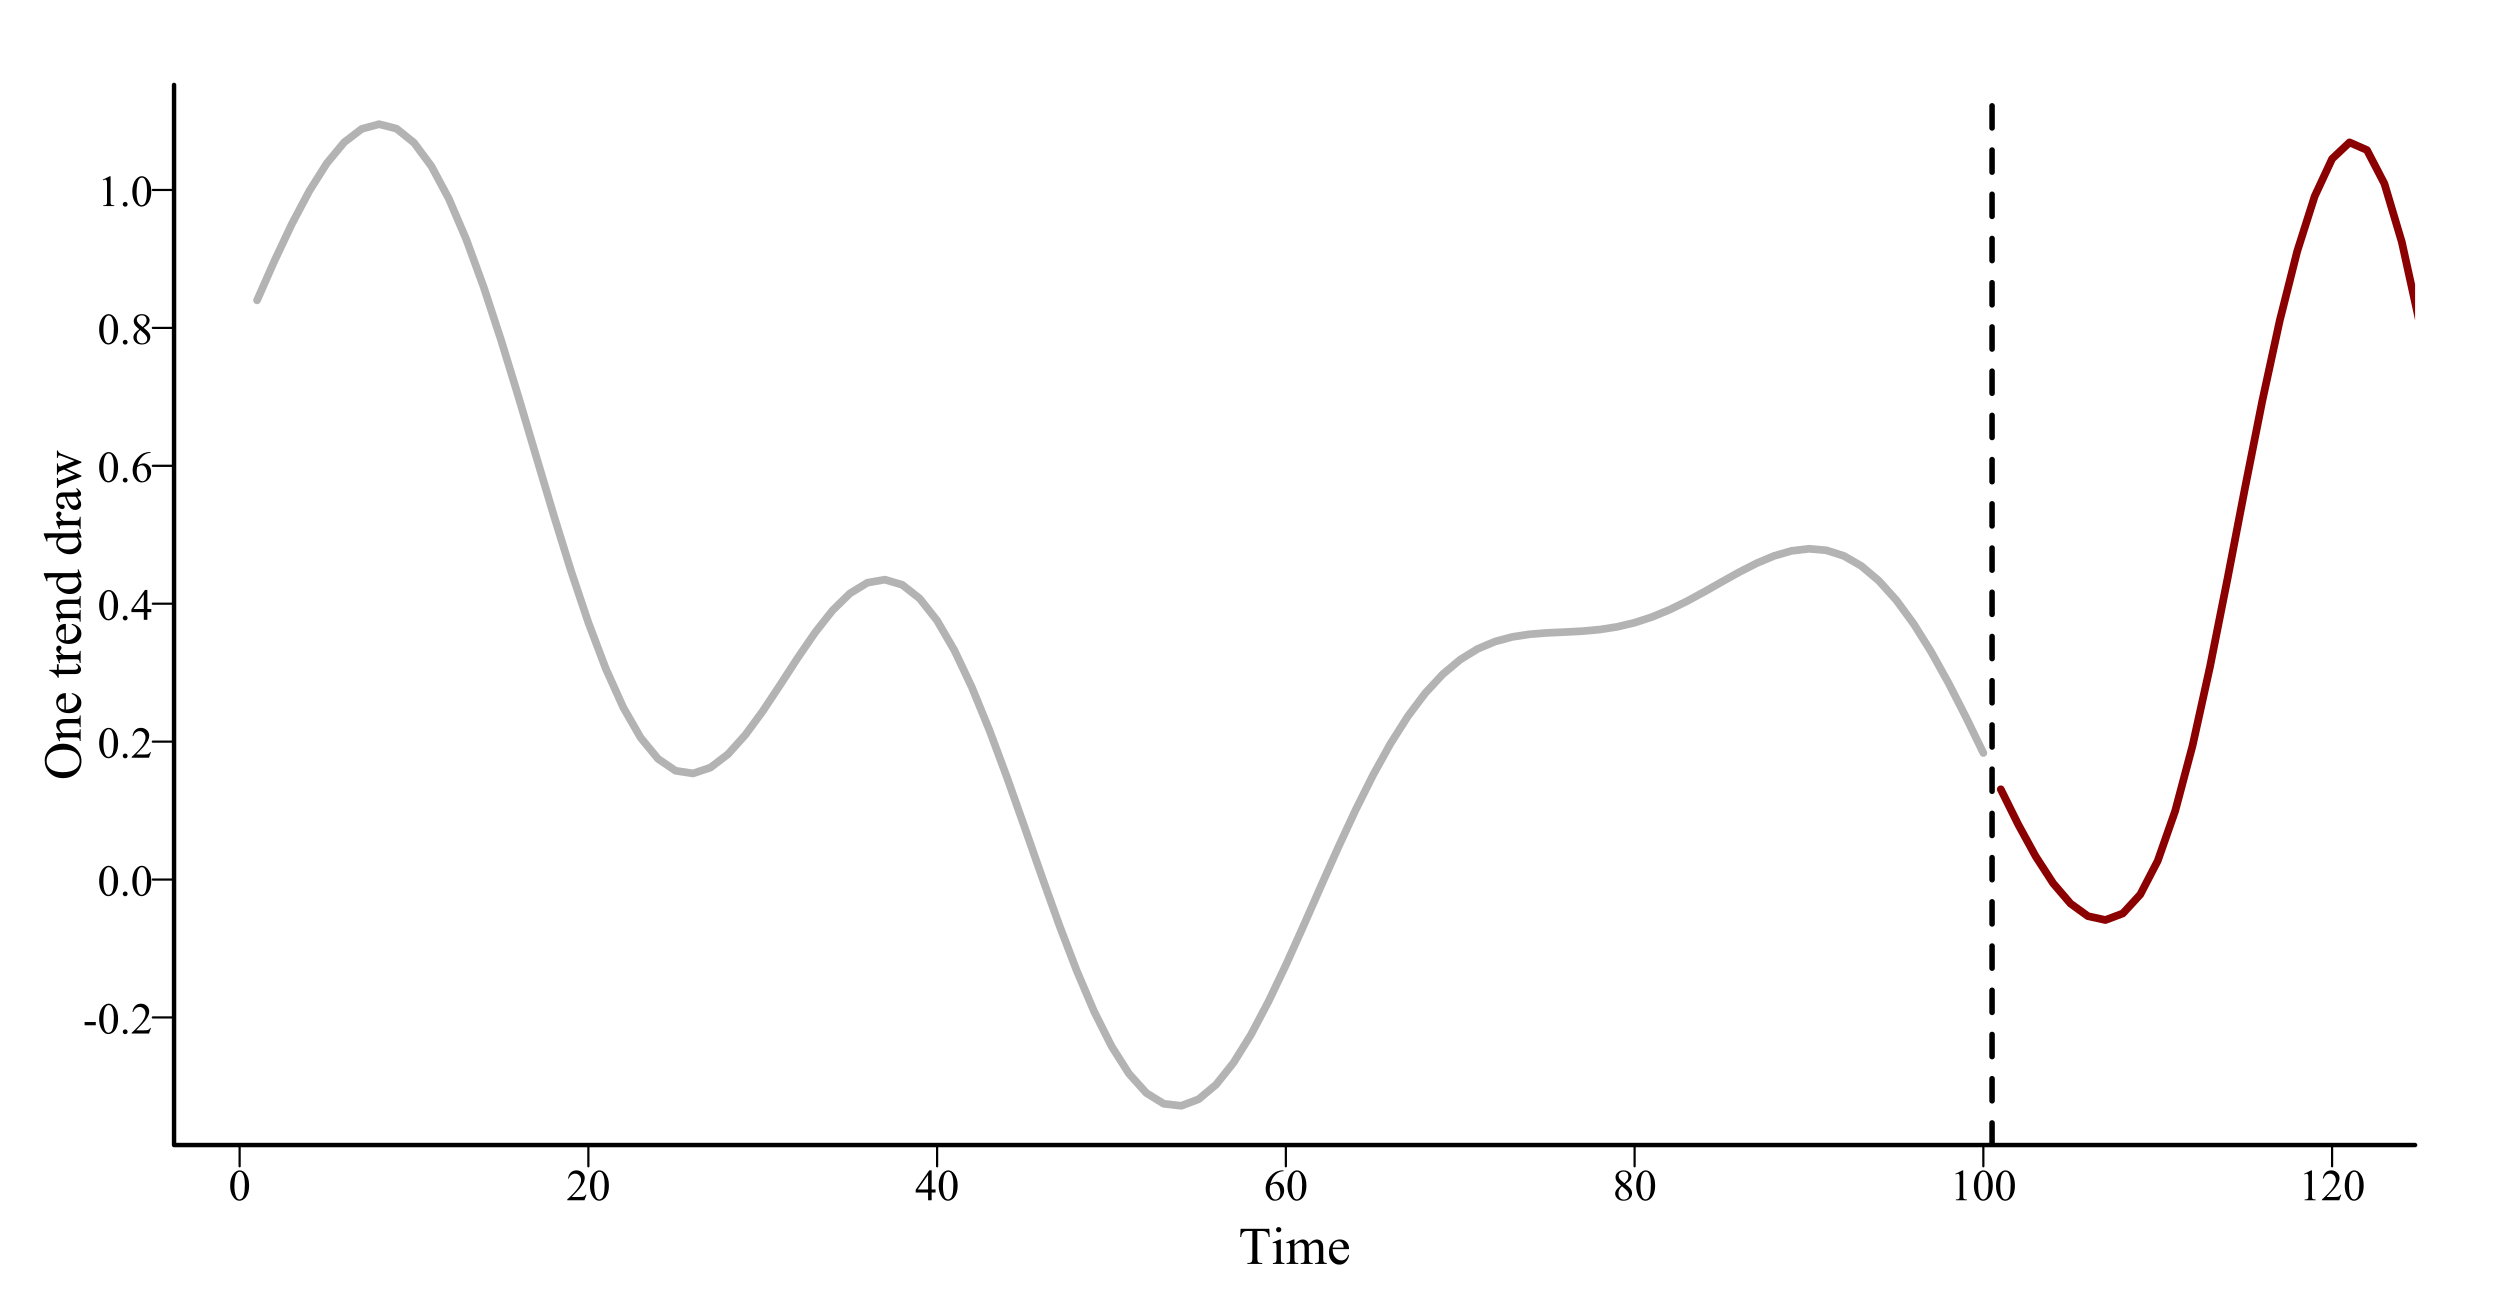
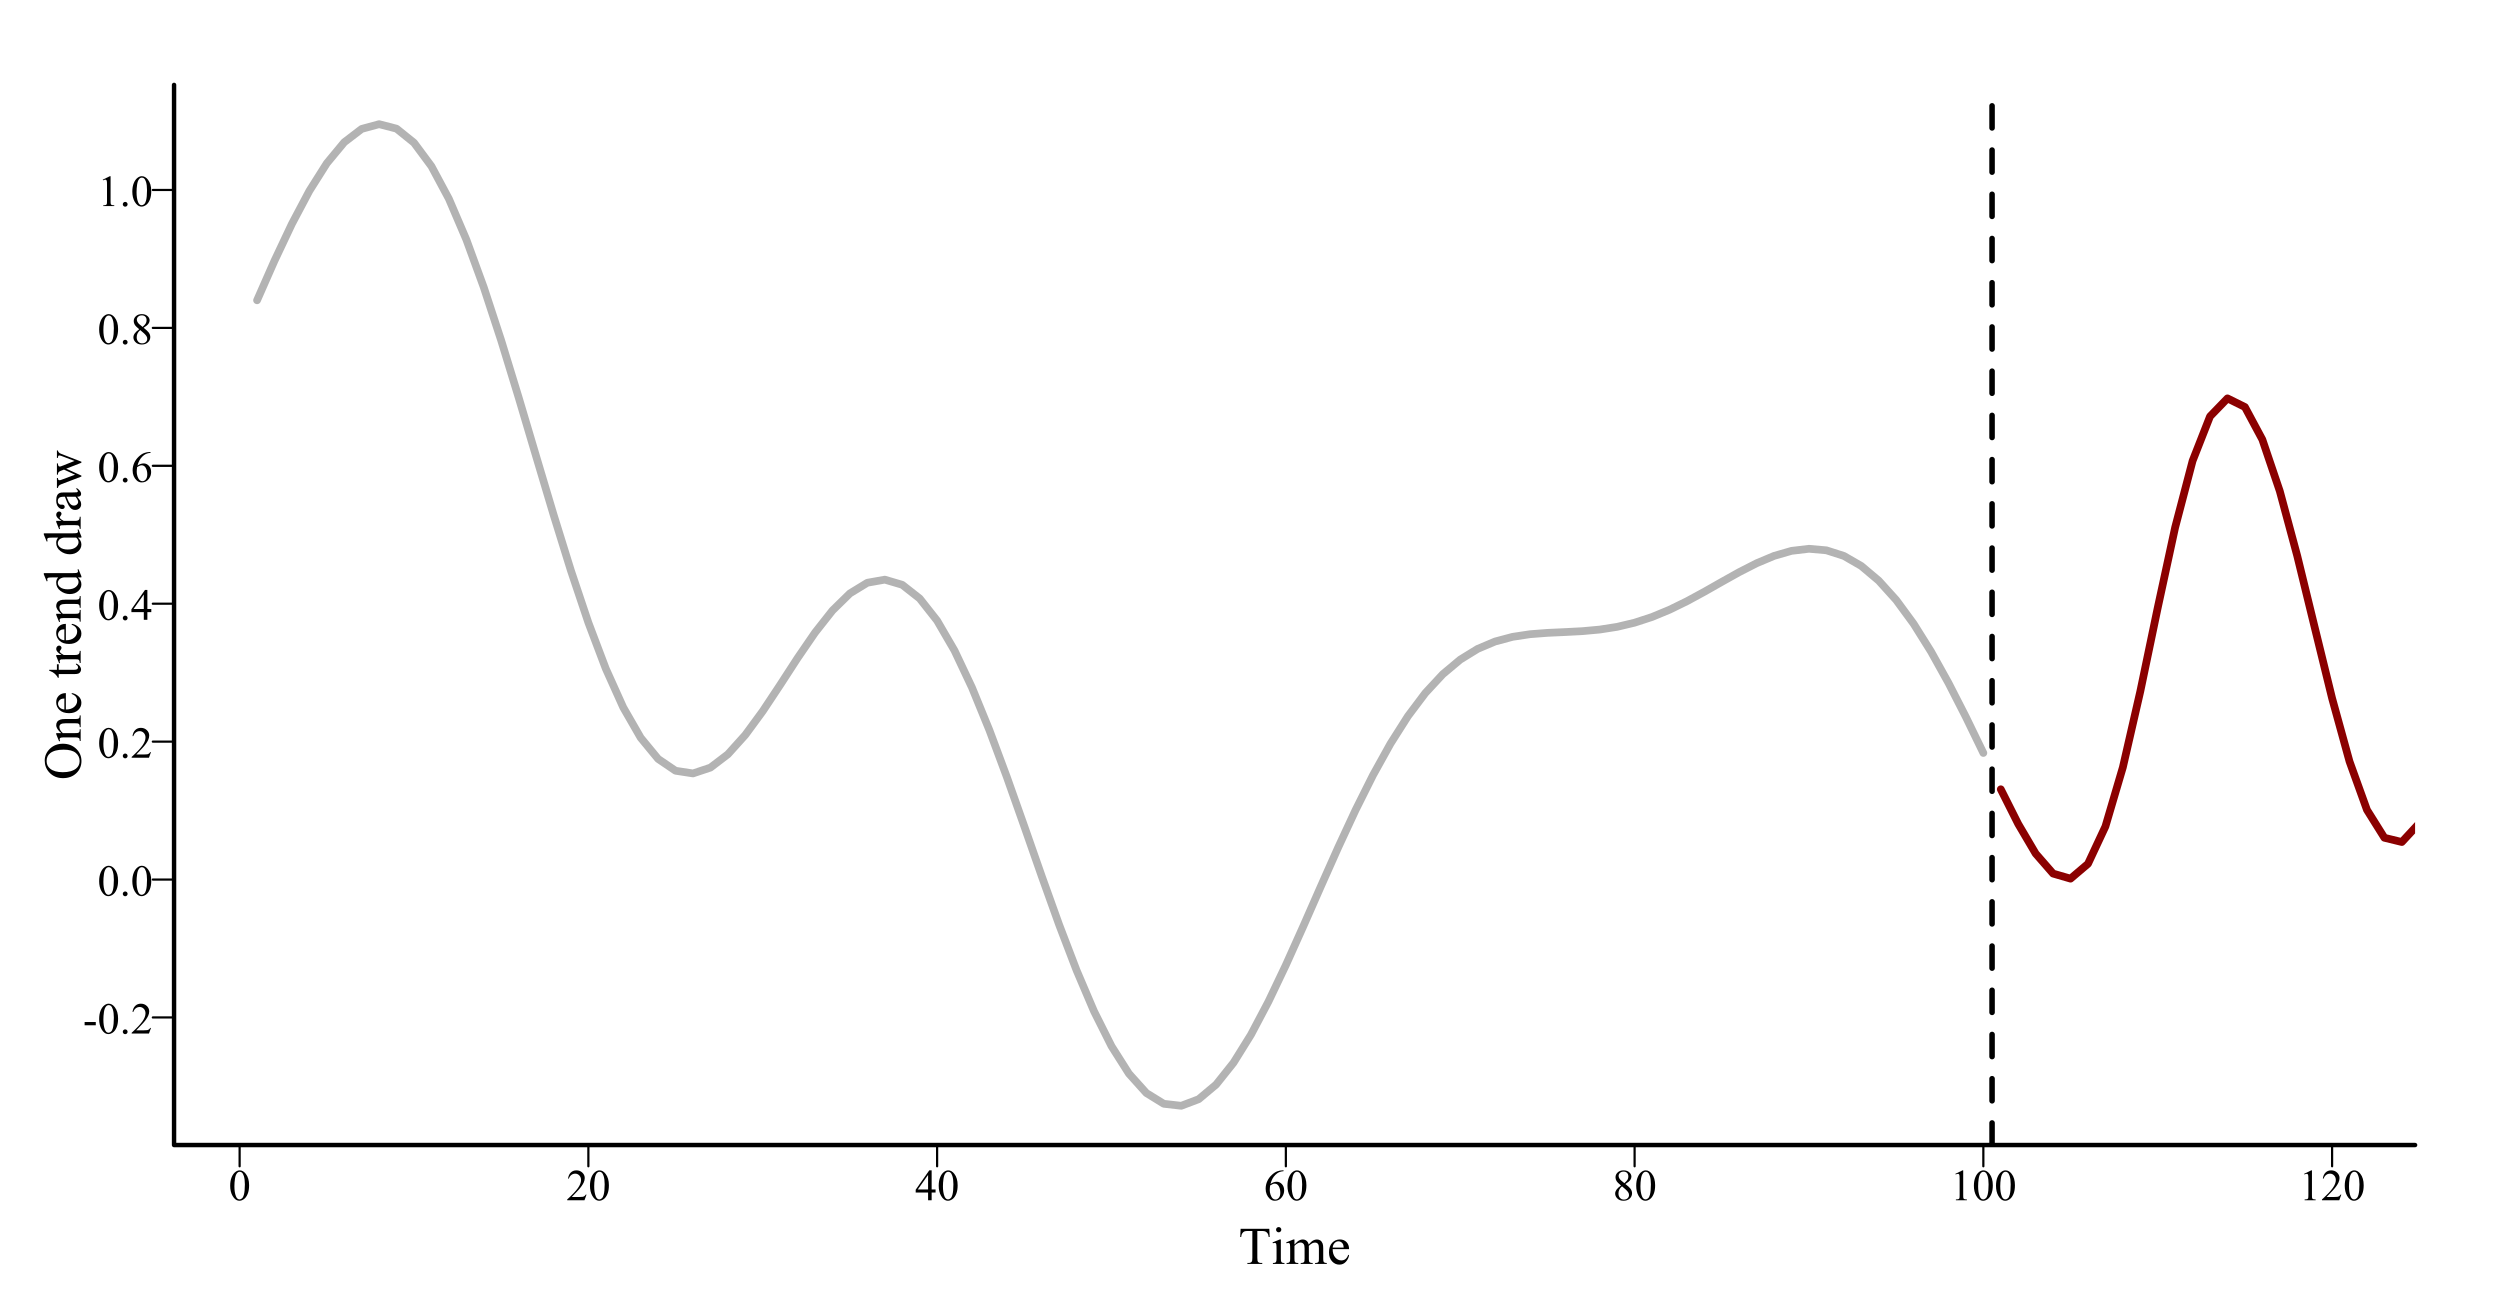
<svg xmlns="http://www.w3.org/2000/svg" xmlns:xlink="http://www.w3.org/1999/xlink" width="848" height="446" viewBox="0 0 848 446">
  <defs>
    <g>
      <g id="glyph-0-0">
        <path d="M 0.543 -4.906 C 0.543 -6.039 0.711 -7.016 1.055 -7.832 C 1.395 -8.652 1.852 -9.262 2.418 -9.66 C 2.855 -9.977 3.309 -10.137 3.781 -10.137 C 4.539 -10.137 5.223 -9.75 5.828 -8.973 C 6.586 -8.012 6.965 -6.707 6.965 -5.062 C 6.965 -3.91 6.801 -2.93 6.469 -2.125 C 6.137 -1.32 5.711 -0.734 5.195 -0.371 C 4.68 -0.008 4.184 0.176 3.707 0.176 C 2.758 0.176 1.969 -0.383 1.34 -1.5 C 0.809 -2.445 0.543 -3.578 0.543 -4.906 M 1.977 -4.723 C 1.977 -3.355 2.145 -2.242 2.484 -1.375 C 2.762 -0.648 3.176 -0.285 3.727 -0.285 C 3.992 -0.285 4.266 -0.402 4.547 -0.641 C 4.832 -0.879 5.047 -1.273 5.191 -1.832 C 5.418 -2.672 5.531 -3.855 5.531 -5.383 C 5.531 -6.516 5.414 -7.461 5.18 -8.219 C 5.004 -8.777 4.773 -9.176 4.496 -9.41 C 4.297 -9.574 4.055 -9.652 3.773 -9.652 C 3.441 -9.652 3.145 -9.504 2.887 -9.207 C 2.535 -8.801 2.293 -8.164 2.168 -7.297 C 2.039 -6.426 1.977 -5.57 1.977 -4.723 Z M 1.977 -4.723 " />
      </g>
      <g id="glyph-0-1">
        <path d="M 6.879 -1.91 L 6.18 0 L 0.32 0 L 0.32 -0.27 C 2.047 -1.844 3.258 -3.129 3.961 -4.125 C 4.664 -5.121 5.016 -6.031 5.016 -6.855 C 5.016 -7.484 4.824 -8.004 4.438 -8.406 C 4.051 -8.812 3.59 -9.016 3.055 -9.016 C 2.566 -9.016 2.129 -8.875 1.738 -8.586 C 1.352 -8.301 1.062 -7.883 0.879 -7.332 L 0.609 -7.332 C 0.73 -8.234 1.043 -8.93 1.551 -9.41 C 2.055 -9.895 2.684 -10.137 3.441 -10.137 C 4.25 -10.137 4.922 -9.879 5.461 -9.359 C 6 -8.844 6.27 -8.234 6.27 -7.531 C 6.27 -7.027 6.152 -6.523 5.918 -6.02 C 5.555 -5.23 4.969 -4.391 4.16 -3.508 C 2.945 -2.18 2.184 -1.379 1.883 -1.105 L 4.477 -1.105 C 5.004 -1.105 5.371 -1.125 5.586 -1.164 C 5.797 -1.203 5.988 -1.281 6.16 -1.402 C 6.332 -1.523 6.48 -1.691 6.605 -1.91 Z M 6.879 -1.91 " />
      </g>
      <g id="glyph-0-2">
        <path d="M 6.98 -3.664 L 6.98 -2.621 L 5.648 -2.621 L 5.648 0 L 4.438 0 L 4.438 -2.621 L 0.234 -2.621 L 0.234 -3.559 L 4.84 -10.137 L 5.648 -10.137 L 5.648 -3.664 L 6.98 -3.664 M 4.438 -3.664 L 4.438 -8.59 L 0.953 -3.664 Z M 4.438 -3.664 " />
      </g>
      <g id="glyph-0-3">
        <path d="M 6.723 -10.137 L 6.723 -9.867 C 6.078 -9.801 5.555 -9.676 5.145 -9.48 C 4.738 -9.289 4.336 -8.992 3.938 -8.598 C 3.539 -8.203 3.211 -7.762 2.949 -7.277 C 2.688 -6.789 2.469 -6.215 2.293 -5.543 C 2.996 -6.027 3.699 -6.27 4.41 -6.27 C 5.086 -6.27 5.676 -5.996 6.176 -5.449 C 6.672 -4.902 6.922 -4.199 6.922 -3.34 C 6.922 -2.508 6.668 -1.754 6.168 -1.07 C 5.562 -0.238 4.762 0.176 3.766 0.176 C 3.086 0.176 2.508 -0.051 2.035 -0.5 C 1.109 -1.371 0.645 -2.504 0.645 -3.898 C 0.645 -4.785 0.824 -5.629 1.18 -6.43 C 1.535 -7.23 2.043 -7.941 2.707 -8.562 C 3.367 -9.184 4 -9.598 4.605 -9.812 C 5.211 -10.027 5.777 -10.137 6.297 -10.137 L 6.723 -10.137 M 2.168 -5.008 C 2.078 -4.352 2.035 -3.816 2.035 -3.414 C 2.035 -2.945 2.121 -2.434 2.297 -1.887 C 2.469 -1.336 2.727 -0.902 3.07 -0.578 C 3.316 -0.348 3.621 -0.234 3.977 -0.234 C 4.402 -0.234 4.781 -0.434 5.117 -0.836 C 5.449 -1.234 5.617 -1.805 5.617 -2.547 C 5.617 -3.383 5.453 -4.105 5.121 -4.719 C 4.789 -5.328 4.316 -5.633 3.707 -5.633 C 3.52 -5.633 3.32 -5.594 3.109 -5.516 C 2.898 -5.438 2.582 -5.27 2.168 -5.008 Z M 2.168 -5.008 " />
      </g>
      <g id="glyph-0-4">
        <path d="M 2.879 -5.004 C 2.094 -5.648 1.586 -6.164 1.359 -6.555 C 1.133 -6.945 1.02 -7.352 1.02 -7.77 C 1.02 -8.414 1.266 -8.973 1.766 -9.438 C 2.262 -9.902 2.926 -10.137 3.75 -10.137 C 4.551 -10.137 5.195 -9.918 5.684 -9.484 C 6.172 -9.051 6.414 -8.555 6.414 -8 C 6.414 -7.625 6.285 -7.25 6.02 -6.863 C 5.758 -6.477 5.207 -6.023 4.371 -5.5 C 5.23 -4.836 5.801 -4.312 6.078 -3.934 C 6.449 -3.434 6.637 -2.91 6.637 -2.359 C 6.637 -1.66 6.371 -1.062 5.836 -0.566 C 5.305 -0.07 4.605 0.176 3.742 0.176 C 2.801 0.176 2.066 -0.121 1.539 -0.711 C 1.117 -1.184 0.906 -1.703 0.906 -2.262 C 0.906 -2.703 1.055 -3.137 1.352 -3.57 C 1.648 -4.004 2.156 -4.48 2.879 -5.004 M 4.027 -5.785 C 4.613 -6.312 4.984 -6.73 5.141 -7.035 C 5.297 -7.34 5.375 -7.684 5.375 -8.07 C 5.375 -8.586 5.23 -8.984 4.945 -9.277 C 4.656 -9.566 4.262 -9.711 3.766 -9.711 C 3.266 -9.711 2.859 -9.566 2.547 -9.281 C 2.234 -8.992 2.078 -8.656 2.078 -8.27 C 2.078 -8.016 2.145 -7.762 2.273 -7.508 C 2.402 -7.254 2.586 -7.012 2.828 -6.781 L 4.027 -5.785 M 3.223 -4.723 C 2.816 -4.383 2.516 -4.012 2.32 -3.605 C 2.125 -3.203 2.027 -2.77 2.027 -2.301 C 2.027 -1.672 2.199 -1.164 2.547 -0.789 C 2.891 -0.41 3.328 -0.219 3.859 -0.219 C 4.387 -0.219 4.809 -0.367 5.125 -0.668 C 5.445 -0.965 5.602 -1.324 5.602 -1.75 C 5.602 -2.102 5.512 -2.418 5.324 -2.695 C 4.977 -3.211 4.277 -3.891 3.223 -4.723 Z M 3.223 -4.723 " />
      </g>
      <g id="glyph-0-5">
        <path d="M 1.758 -8.957 L 4.176 -10.137 L 4.418 -10.137 L 4.418 -1.75 C 4.418 -1.195 4.441 -0.848 4.484 -0.711 C 4.531 -0.574 4.629 -0.469 4.773 -0.395 C 4.922 -0.32 5.219 -0.281 5.668 -0.27 L 5.668 0 L 1.934 0 L 1.934 -0.27 C 2.402 -0.281 2.703 -0.32 2.844 -0.391 C 2.977 -0.461 3.074 -0.559 3.129 -0.676 C 3.18 -0.797 3.207 -1.156 3.207 -1.75 L 3.207 -7.113 C 3.207 -7.836 3.184 -8.297 3.133 -8.504 C 3.102 -8.66 3.039 -8.773 2.949 -8.848 C 2.859 -8.922 2.75 -8.957 2.621 -8.957 C 2.441 -8.957 2.191 -8.883 1.867 -8.73 Z M 1.758 -8.957 " />
      </g>
      <g id="glyph-0-6">
        <path d="M 0.609 -3.918 L 4.395 -3.918 L 4.395 -2.812 L 0.609 -2.812 Z M 0.609 -3.918 " />
      </g>
      <g id="glyph-0-7">
        <path d="M 1.875 -1.422 C 2.105 -1.422 2.297 -1.34 2.453 -1.184 C 2.609 -1.023 2.688 -0.832 2.688 -0.609 C 2.688 -0.383 2.609 -0.191 2.449 -0.031 C 2.293 0.125 2.098 0.203 1.875 0.203 C 1.648 0.203 1.457 0.125 1.301 -0.031 C 1.141 -0.191 1.062 -0.383 1.062 -0.609 C 1.062 -0.836 1.141 -1.031 1.301 -1.188 C 1.457 -1.344 1.648 -1.422 1.875 -1.422 Z M 1.875 -1.422 " />
      </g>
      <g id="glyph-1-0">
        <path d="M 10.414 -11.918 L 10.547 -9.125 L 10.211 -9.125 C 10.148 -9.617 10.059 -9.969 9.949 -10.18 C 9.766 -10.516 9.527 -10.77 9.223 -10.93 C 8.922 -11.09 8.523 -11.172 8.031 -11.172 L 6.355 -11.172 L 6.355 -2.066 C 6.355 -1.332 6.434 -0.875 6.594 -0.695 C 6.812 -0.449 7.156 -0.324 7.621 -0.324 L 8.031 -0.324 L 8.031 0 L 2.98 0 L 2.98 -0.324 L 3.402 -0.324 C 3.906 -0.324 4.262 -0.477 4.473 -0.781 C 4.602 -0.969 4.668 -1.398 4.668 -2.066 L 4.668 -11.172 L 3.234 -11.172 C 2.676 -11.172 2.281 -11.129 2.047 -11.047 C 1.742 -10.938 1.48 -10.723 1.266 -10.406 C 1.047 -10.09 0.918 -9.66 0.879 -9.125 L 0.547 -9.125 L 0.688 -11.918 Z M 10.414 -11.918 " />
      </g>
      <g id="glyph-1-1">
        <path d="M 2.609 -12.5 C 2.855 -12.5 3.066 -12.41 3.238 -12.238 C 3.41 -12.066 3.5 -11.855 3.5 -11.609 C 3.5 -11.363 3.41 -11.152 3.238 -10.977 C 3.066 -10.801 2.855 -10.715 2.609 -10.715 C 2.363 -10.715 2.152 -10.801 1.977 -10.977 C 1.801 -11.152 1.715 -11.363 1.715 -11.609 C 1.715 -11.855 1.801 -12.066 1.973 -12.238 C 2.145 -12.41 2.359 -12.5 2.609 -12.5 M 3.34 -8.289 L 3.34 -1.82 C 3.34 -1.316 3.375 -0.98 3.449 -0.812 C 3.523 -0.645 3.633 -0.52 3.773 -0.438 C 3.918 -0.355 4.18 -0.316 4.562 -0.316 L 4.562 0 L 0.648 0 L 0.648 -0.316 C 1.043 -0.316 1.305 -0.355 1.441 -0.43 C 1.574 -0.508 1.684 -0.633 1.762 -0.809 C 1.84 -0.984 1.883 -1.32 1.883 -1.82 L 1.883 -4.922 C 1.883 -5.793 1.855 -6.359 1.801 -6.617 C 1.762 -6.805 1.695 -6.938 1.609 -7.008 C 1.52 -7.082 1.398 -7.117 1.25 -7.117 C 1.082 -7.117 0.883 -7.074 0.648 -6.988 L 0.527 -7.305 L 2.953 -8.289 Z M 3.34 -8.289 " />
      </g>
      <g id="glyph-1-2">
        <path d="M 2.953 -6.574 C 3.539 -7.16 3.883 -7.496 3.992 -7.586 C 4.254 -7.809 4.539 -7.98 4.844 -8.102 C 5.148 -8.227 5.449 -8.289 5.75 -8.289 C 6.25 -8.289 6.684 -8.141 7.047 -7.848 C 7.41 -7.555 7.656 -7.129 7.777 -6.574 C 8.383 -7.277 8.891 -7.738 9.309 -7.957 C 9.723 -8.18 10.152 -8.289 10.59 -8.289 C 11.02 -8.289 11.398 -8.18 11.73 -7.957 C 12.059 -7.738 12.32 -7.379 12.516 -6.883 C 12.645 -6.543 12.711 -6.008 12.711 -5.281 L 12.711 -1.82 C 12.711 -1.316 12.746 -0.969 12.824 -0.781 C 12.883 -0.652 12.992 -0.543 13.148 -0.453 C 13.305 -0.363 13.562 -0.316 13.922 -0.316 L 13.922 0 L 9.949 0 L 9.949 -0.316 L 10.117 -0.316 C 10.461 -0.316 10.73 -0.383 10.926 -0.52 C 11.059 -0.613 11.156 -0.762 11.215 -0.969 C 11.238 -1.066 11.25 -1.352 11.25 -1.82 L 11.25 -5.281 C 11.25 -5.938 11.172 -6.402 11.012 -6.672 C 10.785 -7.047 10.418 -7.234 9.914 -7.234 C 9.602 -7.234 9.293 -7.156 8.977 -7 C 8.664 -6.844 8.285 -6.555 7.84 -6.133 L 7.82 -6.039 L 7.84 -5.66 L 7.84 -1.82 C 7.84 -1.27 7.871 -0.926 7.934 -0.789 C 7.992 -0.656 8.109 -0.543 8.281 -0.453 C 8.449 -0.363 8.738 -0.316 9.148 -0.316 L 9.148 0 L 5.078 0 L 5.078 -0.316 C 5.523 -0.316 5.832 -0.367 6 -0.477 C 6.164 -0.578 6.281 -0.738 6.344 -0.949 C 6.375 -1.047 6.391 -1.34 6.391 -1.82 L 6.391 -5.281 C 6.391 -5.938 6.293 -6.41 6.102 -6.695 C 5.84 -7.07 5.48 -7.258 5.02 -7.258 C 4.703 -7.258 4.387 -7.176 4.078 -7.004 C 3.59 -6.746 3.219 -6.457 2.953 -6.133 L 2.953 -1.82 C 2.953 -1.293 2.988 -0.949 3.062 -0.789 C 3.137 -0.633 3.246 -0.516 3.387 -0.434 C 3.531 -0.355 3.824 -0.316 4.262 -0.316 L 4.262 0 L 0.281 0 L 0.281 -0.316 C 0.648 -0.316 0.906 -0.355 1.055 -0.434 C 1.199 -0.516 1.312 -0.641 1.391 -0.812 C 1.465 -0.984 1.504 -1.32 1.504 -1.82 L 1.504 -4.895 C 1.504 -5.781 1.477 -6.352 1.422 -6.609 C 1.383 -6.805 1.32 -6.938 1.23 -7.008 C 1.141 -7.082 1.023 -7.117 0.871 -7.117 C 0.707 -7.117 0.508 -7.074 0.281 -6.988 L 0.148 -7.305 L 2.574 -8.289 L 2.953 -8.289 Z M 2.953 -6.574 " />
      </g>
      <g id="glyph-1-3">
        <path d="M 1.914 -5.02 C 1.91 -3.824 2.199 -2.887 2.785 -2.207 C 3.371 -1.527 4.059 -1.188 4.852 -1.188 C 5.379 -1.188 5.836 -1.332 6.227 -1.621 C 6.617 -1.91 6.945 -2.406 7.207 -3.109 L 7.48 -2.938 C 7.355 -2.133 7 -1.402 6.406 -0.742 C 5.816 -0.082 5.074 0.246 4.184 0.246 C 3.219 0.246 2.391 -0.129 1.699 -0.883 C 1.012 -1.637 0.668 -2.648 0.668 -3.922 C 0.668 -5.297 1.02 -6.371 1.727 -7.141 C 2.434 -7.91 3.32 -8.297 4.387 -8.297 C 5.289 -8.297 6.031 -8 6.609 -7.406 C 7.188 -6.809 7.48 -6.016 7.48 -5.02 L 1.914 -5.02 M 1.914 -5.527 L 5.641 -5.527 C 5.613 -6.043 5.551 -6.406 5.457 -6.617 C 5.312 -6.945 5.094 -7.203 4.805 -7.391 C 4.512 -7.578 4.211 -7.672 3.895 -7.672 C 3.406 -7.672 2.973 -7.484 2.59 -7.105 C 2.203 -6.727 1.98 -6.203 1.914 -5.527 Z M 1.914 -5.527 " />
      </g>
      <g id="glyph-2-0">
        <path d="M -12.191 -6.582 C -12.191 -8.129 -11.602 -9.469 -10.43 -10.605 C -9.254 -11.738 -7.785 -12.305 -6.027 -12.305 C -4.219 -12.305 -2.715 -11.734 -1.52 -10.59 C -0.324 -9.449 0.273 -8.066 0.273 -6.441 C 0.273 -4.801 -0.312 -3.422 -1.477 -2.309 C -2.641 -1.191 -4.152 -0.633 -6.004 -0.633 C -7.895 -0.633 -9.438 -1.277 -10.633 -2.566 C -11.672 -3.684 -12.191 -5.023 -12.191 -6.582 M -11.547 -6.418 C -11.547 -5.348 -11.152 -4.492 -10.363 -3.852 C -9.379 -3.047 -7.938 -2.645 -6.039 -2.645 C -4.094 -2.645 -2.594 -3.062 -1.547 -3.895 C -0.75 -4.531 -0.352 -5.375 -0.352 -6.426 C -0.352 -7.543 -0.789 -8.469 -1.66 -9.199 C -2.535 -9.926 -3.91 -10.293 -5.793 -10.293 C -7.832 -10.293 -9.352 -9.891 -10.352 -9.086 C -11.148 -8.441 -11.547 -7.551 -11.547 -6.418 Z M -11.547 -6.418 " />
      </g>
      <g id="glyph-2-1">
        <path d="M -6.582 -2.91 C -7.719 -3.852 -8.289 -4.75 -8.289 -5.609 C -8.289 -6.047 -8.18 -6.426 -7.957 -6.742 C -7.738 -7.059 -7.375 -7.309 -6.871 -7.496 C -6.52 -7.625 -5.98 -7.691 -5.254 -7.691 L -1.82 -7.691 C -1.309 -7.691 -0.965 -7.73 -0.781 -7.812 C -0.637 -7.879 -0.52 -7.98 -0.438 -8.125 C -0.355 -8.27 -0.316 -8.535 -0.316 -8.922 L 0 -8.922 L 0 -4.938 L -0.316 -4.938 L -0.316 -5.105 C -0.316 -5.48 -0.375 -5.742 -0.488 -5.895 C -0.602 -6.043 -0.77 -6.145 -0.992 -6.203 C -1.082 -6.227 -1.355 -6.242 -1.82 -6.242 L -5.117 -6.242 C -5.848 -6.242 -6.379 -6.145 -6.711 -5.953 C -7.043 -5.766 -7.207 -5.441 -7.207 -4.992 C -7.207 -4.293 -6.824 -3.602 -6.062 -2.91 L -1.82 -2.91 C -1.273 -2.91 -0.938 -2.941 -0.809 -3.008 C -0.637 -3.086 -0.516 -3.199 -0.434 -3.344 C -0.355 -3.488 -0.316 -3.777 -0.316 -4.219 L 0 -4.219 L 0 -0.238 L -0.316 -0.238 L -0.316 -0.414 C -0.316 -0.824 -0.422 -1.102 -0.629 -1.242 C -0.836 -1.387 -1.234 -1.461 -1.82 -1.461 L -4.809 -1.461 C -5.773 -1.461 -6.363 -1.438 -6.574 -1.395 C -6.785 -1.348 -6.93 -1.281 -7.004 -1.191 C -7.082 -1.102 -7.117 -0.977 -7.117 -0.828 C -7.117 -0.66 -7.074 -0.465 -6.988 -0.238 L -7.305 -0.105 L -8.289 -2.531 L -8.289 -2.91 Z M -6.582 -2.91 " />
      </g>
      <g id="glyph-2-2">
        <path d="M -5.02 -1.918 C -3.824 -1.91 -2.887 -2.199 -2.207 -2.785 C -1.527 -3.371 -1.188 -4.059 -1.188 -4.852 C -1.188 -5.379 -1.332 -5.836 -1.621 -6.227 C -1.91 -6.617 -2.406 -6.945 -3.109 -7.207 L -2.934 -7.48 C -2.133 -7.355 -1.402 -7 -0.742 -6.406 C -0.082 -5.816 0.246 -5.074 0.246 -4.184 C 0.246 -3.219 -0.129 -2.391 -0.883 -1.699 C -1.637 -1.012 -2.648 -0.668 -3.922 -0.668 C -5.297 -0.668 -6.371 -1.02 -7.141 -1.727 C -7.91 -2.434 -8.297 -3.32 -8.297 -4.387 C -8.297 -5.289 -8 -6.031 -7.406 -6.609 C -6.809 -7.188 -6.016 -7.48 -5.02 -7.48 L -5.02 -1.918 M -5.527 -1.918 L -5.527 -5.641 C -6.043 -5.613 -6.406 -5.551 -6.617 -5.457 C -6.945 -5.312 -7.203 -5.094 -7.391 -4.805 C -7.578 -4.512 -7.672 -4.211 -7.672 -3.895 C -7.672 -3.406 -7.484 -2.973 -7.105 -2.59 C -6.727 -2.203 -6.203 -1.98 -5.527 -1.918 Z M -5.527 -1.918 " />
      </g>
      <g id="glyph-2-3">
</g>
      <g id="glyph-2-4">
        <path d="M -10.695 -2.902 L -8.051 -2.902 L -8.051 -4.781 L -7.438 -4.781 L -7.438 -2.902 L -2.215 -2.898 C -1.691 -2.898 -1.34 -2.977 -1.16 -3.125 C -0.977 -3.273 -0.887 -3.465 -0.887 -3.699 C -0.887 -3.895 -0.949 -4.082 -1.066 -4.262 C -1.188 -4.445 -1.363 -4.586 -1.598 -4.684 L -1.598 -5.027 C -1.023 -4.82 -0.594 -4.531 -0.305 -4.156 C -0.012 -3.781 0.133 -3.395 0.133 -2.996 C 0.133 -2.727 0.059 -2.465 -0.094 -2.207 C -0.242 -1.949 -0.457 -1.758 -0.734 -1.633 C -1.012 -1.512 -1.441 -1.449 -2.023 -1.449 L -7.438 -1.449 L -7.438 -0.176 L -7.727 -0.176 C -7.855 -0.496 -8.074 -0.828 -8.379 -1.164 C -8.688 -1.5 -9.055 -1.801 -9.477 -2.066 C -9.695 -2.199 -10.105 -2.387 -10.695 -2.629 Z M -10.695 -2.902 " />
      </g>
      <g id="glyph-2-5">
        <path d="M -8.289 -2.918 L -6.477 -2.918 C -7.684 -3.59 -8.289 -4.281 -8.289 -4.992 C -8.289 -5.312 -8.191 -5.582 -7.992 -5.793 C -7.797 -6.004 -7.57 -6.109 -7.312 -6.109 C -7.086 -6.109 -6.891 -6.031 -6.734 -5.879 C -6.574 -5.727 -6.496 -5.547 -6.496 -5.336 C -6.496 -5.129 -6.598 -4.898 -6.797 -4.645 C -7 -4.391 -7.102 -4.203 -7.102 -4.078 C -7.102 -3.973 -7.043 -3.859 -6.926 -3.734 C -6.684 -3.473 -6.289 -3.199 -5.738 -2.918 L -1.879 -2.918 C -1.434 -2.918 -1.098 -2.973 -0.871 -3.086 C -0.711 -3.16 -0.578 -3.297 -0.473 -3.488 C -0.367 -3.684 -0.316 -3.961 -0.316 -4.324 L 0 -4.324 L 0 -0.203 L -0.316 -0.203 C -0.316 -0.613 -0.379 -0.918 -0.508 -1.117 C -0.602 -1.262 -0.754 -1.363 -0.957 -1.422 C -1.059 -1.453 -1.34 -1.469 -1.812 -1.469 L -4.93 -1.469 C -5.867 -1.469 -6.426 -1.449 -6.605 -1.41 C -6.785 -1.371 -6.914 -1.301 -6.996 -1.199 C -7.078 -1.098 -7.117 -0.969 -7.117 -0.816 C -7.117 -0.637 -7.074 -0.43 -6.988 -0.203 L -7.305 -0.113 L -8.289 -2.551 Z M -8.289 -2.918 " />
      </g>
      <g id="glyph-2-6">
        <path d="M -0.906 -6.25 C -0.496 -5.855 -0.199 -5.473 -0.023 -5.098 C 0.156 -4.723 0.246 -4.316 0.246 -3.883 C 0.246 -3.008 -0.121 -2.238 -0.855 -1.582 C -1.594 -0.926 -2.535 -0.598 -3.691 -0.598 C -4.844 -0.598 -5.902 -0.961 -6.859 -1.688 C -7.816 -2.414 -8.297 -3.348 -8.297 -4.492 C -8.297 -5.199 -8.07 -5.785 -7.621 -6.25 L -9.105 -6.25 C -10.023 -6.25 -10.59 -6.227 -10.801 -6.184 C -11.012 -6.141 -11.156 -6.07 -11.234 -5.977 C -11.309 -5.883 -11.348 -5.766 -11.348 -5.625 C -11.348 -5.473 -11.301 -5.27 -11.207 -5.02 L -11.516 -4.906 L -12.5 -7.305 L -12.5 -7.699 L -3.191 -7.699 C -2.246 -7.699 -1.672 -7.723 -1.465 -7.766 C -1.254 -7.809 -1.109 -7.879 -1.027 -7.977 C -0.945 -8.074 -0.906 -8.184 -0.906 -8.312 C -0.906 -8.473 -0.953 -8.684 -1.055 -8.945 L -0.746 -9.043 L 0.246 -6.652 L 0.246 -6.25 L -0.906 -6.25 M -1.52 -6.25 L -5.668 -6.25 C -6.066 -6.215 -6.43 -6.109 -6.758 -5.934 C -7.086 -5.758 -7.336 -5.523 -7.5 -5.234 C -7.668 -4.945 -7.75 -4.66 -7.75 -4.387 C -7.75 -3.871 -7.52 -3.41 -7.059 -3.008 C -6.449 -2.473 -5.559 -2.207 -4.387 -2.207 C -3.203 -2.207 -2.297 -2.465 -1.664 -2.98 C -1.035 -3.496 -0.719 -4.07 -0.719 -4.703 C -0.719 -5.234 -0.988 -5.75 -1.52 -6.25 Z M -1.52 -6.25 " />
      </g>
      <g id="glyph-2-7">
        <path d="M -1.16 -5.125 C -0.52 -4.297 -0.152 -3.781 -0.051 -3.57 C 0.094 -3.25 0.168 -2.914 0.168 -2.559 C 0.168 -2 -0.023 -1.543 -0.402 -1.184 C -0.785 -0.82 -1.285 -0.641 -1.906 -0.641 C -2.301 -0.641 -2.641 -0.73 -2.926 -0.906 C -3.324 -1.145 -3.699 -1.562 -4.051 -2.156 C -4.402 -2.754 -4.832 -3.742 -5.336 -5.125 L -5.652 -5.125 C -6.453 -5.125 -7.004 -4.996 -7.305 -4.742 C -7.602 -4.488 -7.75 -4.117 -7.75 -3.629 C -7.75 -3.262 -7.652 -2.969 -7.453 -2.75 C -7.254 -2.527 -7.023 -2.418 -6.766 -2.418 L -6.258 -2.434 C -5.988 -2.434 -5.781 -2.367 -5.633 -2.227 C -5.488 -2.09 -5.414 -1.91 -5.414 -1.688 C -5.414 -1.469 -5.488 -1.293 -5.641 -1.156 C -5.793 -1.02 -6.004 -0.949 -6.266 -0.949 C -6.77 -0.949 -7.234 -1.207 -7.656 -1.723 C -8.078 -2.238 -8.289 -2.961 -8.289 -3.895 C -8.289 -4.609 -8.168 -5.195 -7.93 -5.652 C -7.746 -5.996 -7.461 -6.25 -7.074 -6.414 C -6.824 -6.523 -6.309 -6.574 -5.527 -6.574 L -2.793 -6.574 C -2.027 -6.574 -1.559 -6.59 -1.383 -6.617 C -1.211 -6.648 -1.094 -6.695 -1.035 -6.762 C -0.977 -6.832 -0.949 -6.906 -0.949 -6.996 C -0.949 -7.09 -0.969 -7.172 -1.012 -7.242 C -1.086 -7.367 -1.301 -7.602 -1.652 -7.953 L -1.16 -7.953 C -0.281 -7.297 0.16 -6.672 0.16 -6.074 C 0.16 -5.785 0.059 -5.559 -0.141 -5.387 C -0.34 -5.219 -0.68 -5.129 -1.16 -5.125 M -1.73 -5.125 L -4.797 -5.125 C -4.445 -4.238 -4.199 -3.668 -4.051 -3.41 C -3.793 -2.945 -3.523 -2.617 -3.242 -2.418 C -2.961 -2.219 -2.656 -2.117 -2.32 -2.117 C -1.898 -2.117 -1.547 -2.242 -1.27 -2.496 C -0.992 -2.746 -0.852 -3.039 -0.852 -3.367 C -0.852 -3.812 -1.145 -4.398 -1.73 -5.125 Z M -1.73 -5.125 " />
      </g>
      <g id="glyph-2-8">
        <path d="M -8.051 -0.113 L -8.051 -3.488 L -7.727 -3.488 C -7.703 -3.18 -7.648 -2.977 -7.559 -2.879 C -7.469 -2.781 -7.344 -2.734 -7.18 -2.734 C -7 -2.734 -6.777 -2.781 -6.523 -2.883 L -1.891 -4.605 L -5.66 -6.336 L -6.848 -5.879 C -7.199 -5.738 -7.441 -5.555 -7.578 -5.328 C -7.656 -5.195 -7.707 -4.957 -7.727 -4.605 L -8.051 -4.605 L -8.051 -8.438 L -7.727 -8.438 C -7.707 -8.016 -7.633 -7.715 -7.496 -7.543 C -7.402 -7.422 -7.254 -7.367 -7.047 -7.367 C -6.93 -7.367 -6.812 -7.387 -6.688 -7.438 L -2.066 -9.266 L -6.52 -10.961 C -6.836 -11.078 -7.09 -11.137 -7.277 -11.137 C -7.387 -11.137 -7.488 -11.078 -7.574 -10.965 C -7.664 -10.852 -7.715 -10.625 -7.727 -10.293 L -8.051 -10.293 L -8.051 -12.832 L -7.727 -12.832 C -7.648 -12.32 -7.305 -11.945 -6.688 -11.707 L 0.246 -9.016 L 0.246 -8.656 L -4.895 -6.645 L 0.246 -4.297 L 0.246 -3.973 L -6.523 -1.391 C -6.949 -1.219 -7.238 -1.051 -7.387 -0.887 C -7.535 -0.723 -7.648 -0.465 -7.727 -0.113 Z M -8.051 -0.113 " />
      </g>
    </g>
    <clipPath id="clip-0">
-       <path clip-rule="nonzero" d="M 677 46 L 819.199 46 L 819.199 314 L 677 314 Z M 677 46 " />
+       <path clip-rule="nonzero" d="M 677 133 L 819.199 133 L 819.199 300 L 677 300 Z M 677 133 " />
    </clipPath>
    <clipPath id="clip-1">
      <path clip-rule="nonzero" d="M 674 28.801 L 677 28.801 L 677 388.402 L 674 388.402 Z M 674 28.801 " />
    </clipPath>
  </defs>
  <rect x="-84.8" y="-44.6" width="1017.6" height="535.2" fill="rgb(100%, 100%, 100%)" fill-opacity="1" />
  <path fill="none" stroke-width="0.75" stroke-linecap="round" stroke-linejoin="round" stroke="rgb(0%, 0%, 0%)" stroke-opacity="1" stroke-miterlimit="10" d="M 81.281 388.398 L 791.047 388.398 " />
  <path fill="none" stroke-width="0.75" stroke-linecap="round" stroke-linejoin="round" stroke="rgb(0%, 0%, 0%)" stroke-opacity="1" stroke-miterlimit="10" d="M 81.281 388.398 L 81.281 395.602 " />
  <path fill="none" stroke-width="0.75" stroke-linecap="round" stroke-linejoin="round" stroke="rgb(0%, 0%, 0%)" stroke-opacity="1" stroke-miterlimit="10" d="M 199.574 388.398 L 199.574 395.602 " />
  <path fill="none" stroke-width="0.75" stroke-linecap="round" stroke-linejoin="round" stroke="rgb(0%, 0%, 0%)" stroke-opacity="1" stroke-miterlimit="10" d="M 317.867 388.398 L 317.867 395.602 " />
  <path fill="none" stroke-width="0.75" stroke-linecap="round" stroke-linejoin="round" stroke="rgb(0%, 0%, 0%)" stroke-opacity="1" stroke-miterlimit="10" d="M 436.164 388.398 L 436.164 395.602 " />
  <path fill="none" stroke-width="0.75" stroke-linecap="round" stroke-linejoin="round" stroke="rgb(0%, 0%, 0%)" stroke-opacity="1" stroke-miterlimit="10" d="M 554.457 388.398 L 554.457 395.602 " />
  <path fill="none" stroke-width="0.75" stroke-linecap="round" stroke-linejoin="round" stroke="rgb(0%, 0%, 0%)" stroke-opacity="1" stroke-miterlimit="10" d="M 672.75 388.398 L 672.75 395.602 " />
  <path fill="none" stroke-width="0.75" stroke-linecap="round" stroke-linejoin="round" stroke="rgb(0%, 0%, 0%)" stroke-opacity="1" stroke-miterlimit="10" d="M 791.047 388.398 L 791.047 395.602 " />
  <g fill="rgb(0%, 0%, 0%)" fill-opacity="1">
    <use xlink:href="#glyph-0-0" x="77.531" y="407.121" />
  </g>
  <g fill="rgb(0%, 0%, 0%)" fill-opacity="1">
    <use xlink:href="#glyph-0-1" x="192.074" y="407.121" />
    <use xlink:href="#glyph-0-0" x="199.574" y="407.121" />
  </g>
  <g fill="rgb(0%, 0%, 0%)" fill-opacity="1">
    <use xlink:href="#glyph-0-2" x="310.367" y="407.121" />
    <use xlink:href="#glyph-0-0" x="317.867" y="407.121" />
  </g>
  <g fill="rgb(0%, 0%, 0%)" fill-opacity="1">
    <use xlink:href="#glyph-0-3" x="428.664" y="407.121" />
    <use xlink:href="#glyph-0-0" x="436.164" y="407.121" />
  </g>
  <g fill="rgb(0%, 0%, 0%)" fill-opacity="1">
    <use xlink:href="#glyph-0-4" x="546.957" y="407.121" />
    <use xlink:href="#glyph-0-0" x="554.457" y="407.121" />
  </g>
  <g fill="rgb(0%, 0%, 0%)" fill-opacity="1">
    <use xlink:href="#glyph-0-5" x="661.5" y="407.121" />
    <use xlink:href="#glyph-0-0" x="669" y="407.121" />
    <use xlink:href="#glyph-0-0" x="676.5" y="407.121" />
  </g>
  <g fill="rgb(0%, 0%, 0%)" fill-opacity="1">
    <use xlink:href="#glyph-0-5" x="779.797" y="407.121" />
    <use xlink:href="#glyph-0-1" x="787.297" y="407.121" />
    <use xlink:href="#glyph-0-0" x="794.797" y="407.121" />
  </g>
  <path fill="none" stroke-width="0.75" stroke-linecap="round" stroke-linejoin="round" stroke="rgb(0%, 0%, 0%)" stroke-opacity="1" stroke-miterlimit="10" d="M 59.039 345.121 L 59.039 64.438 " />
  <path fill="none" stroke-width="0.75" stroke-linecap="round" stroke-linejoin="round" stroke="rgb(0%, 0%, 0%)" stroke-opacity="1" stroke-miterlimit="10" d="M 59.039 345.121 L 51.84 345.121 " />
  <path fill="none" stroke-width="0.75" stroke-linecap="round" stroke-linejoin="round" stroke="rgb(0%, 0%, 0%)" stroke-opacity="1" stroke-miterlimit="10" d="M 59.039 298.34 L 51.84 298.34 " />
  <path fill="none" stroke-width="0.75" stroke-linecap="round" stroke-linejoin="round" stroke="rgb(0%, 0%, 0%)" stroke-opacity="1" stroke-miterlimit="10" d="M 59.039 251.559 L 51.84 251.559 " />
  <path fill="none" stroke-width="0.75" stroke-linecap="round" stroke-linejoin="round" stroke="rgb(0%, 0%, 0%)" stroke-opacity="1" stroke-miterlimit="10" d="M 59.039 204.777 L 51.84 204.777 " />
  <path fill="none" stroke-width="0.75" stroke-linecap="round" stroke-linejoin="round" stroke="rgb(0%, 0%, 0%)" stroke-opacity="1" stroke-miterlimit="10" d="M 59.039 158 L 51.84 158 " />
  <path fill="none" stroke-width="0.75" stroke-linecap="round" stroke-linejoin="round" stroke="rgb(0%, 0%, 0%)" stroke-opacity="1" stroke-miterlimit="10" d="M 59.039 111.219 L 51.84 111.219 " />
  <path fill="none" stroke-width="0.75" stroke-linecap="round" stroke-linejoin="round" stroke="rgb(0%, 0%, 0%)" stroke-opacity="1" stroke-miterlimit="10" d="M 59.039 64.438 L 51.84 64.438 " />
  <g fill="rgb(0%, 0%, 0%)" fill-opacity="1">
    <use xlink:href="#glyph-0-6" x="28.094" y="350.586" />
    <use xlink:href="#glyph-0-0" x="33.089" y="350.586" />
    <use xlink:href="#glyph-0-7" x="40.589" y="350.586" />
    <use xlink:href="#glyph-0-1" x="44.339" y="350.586" />
  </g>
  <g fill="rgb(0%, 0%, 0%)" fill-opacity="1">
    <use xlink:href="#glyph-0-0" x="33.09" y="303.805" />
    <use xlink:href="#glyph-0-7" x="40.59" y="303.805" />
    <use xlink:href="#glyph-0-0" x="44.34" y="303.805" />
  </g>
  <g fill="rgb(0%, 0%, 0%)" fill-opacity="1">
    <use xlink:href="#glyph-0-0" x="33.09" y="257.023" />
    <use xlink:href="#glyph-0-7" x="40.59" y="257.023" />
    <use xlink:href="#glyph-0-1" x="44.34" y="257.023" />
  </g>
  <g fill="rgb(0%, 0%, 0%)" fill-opacity="1">
    <use xlink:href="#glyph-0-0" x="33.09" y="210.246" />
    <use xlink:href="#glyph-0-7" x="40.59" y="210.246" />
    <use xlink:href="#glyph-0-2" x="44.34" y="210.246" />
  </g>
  <g fill="rgb(0%, 0%, 0%)" fill-opacity="1">
    <use xlink:href="#glyph-0-0" x="33.09" y="163.465" />
    <use xlink:href="#glyph-0-7" x="40.59" y="163.465" />
    <use xlink:href="#glyph-0-3" x="44.34" y="163.465" />
  </g>
  <g fill="rgb(0%, 0%, 0%)" fill-opacity="1">
    <use xlink:href="#glyph-0-0" x="33.09" y="116.684" />
    <use xlink:href="#glyph-0-7" x="40.59" y="116.684" />
    <use xlink:href="#glyph-0-4" x="44.34" y="116.684" />
  </g>
  <g fill="rgb(0%, 0%, 0%)" fill-opacity="1">
    <use xlink:href="#glyph-0-5" x="33.09" y="69.902" />
    <use xlink:href="#glyph-0-7" x="40.59" y="69.902" />
    <use xlink:href="#glyph-0-0" x="44.34" y="69.902" />
  </g>
  <path fill="none" stroke-width="0.75" stroke-linecap="round" stroke-linejoin="round" stroke="rgb(0%, 0%, 0%)" stroke-opacity="1" stroke-miterlimit="10" d="M 59.039 28.801 L 59.039 388.398 L 819.199 388.398 " />
  <g fill="rgb(0%, 0%, 0%)" fill-opacity="1">
    <use xlink:href="#glyph-1-0" x="420.129" y="428.719" />
    <use xlink:href="#glyph-1-1" x="431.124" y="428.719" />
    <use xlink:href="#glyph-1-2" x="436.125" y="428.719" />
    <use xlink:href="#glyph-1-3" x="450.126" y="428.719" />
  </g>
  <g fill="rgb(0%, 0%, 0%)" fill-opacity="1">
    <use xlink:href="#glyph-2-0" x="27.359" y="264.578" />
    <use xlink:href="#glyph-2-1" x="27.359" y="251.579" />
    <use xlink:href="#glyph-2-2" x="27.359" y="242.579" />
    <use xlink:href="#glyph-2-3" x="27.359" y="234.59" />
    <use xlink:href="#glyph-2-4" x="27.359" y="230.09" />
    <use xlink:href="#glyph-2-5" x="27.359" y="225.089" />
    <use xlink:href="#glyph-2-2" x="27.359" y="219.095" />
    <use xlink:href="#glyph-2-1" x="27.359" y="211.105" />
    <use xlink:href="#glyph-2-6" x="27.359" y="202.105" />
    <use xlink:href="#glyph-2-3" x="27.359" y="193.105" />
    <use xlink:href="#glyph-2-6" x="27.359" y="188.605" />
    <use xlink:href="#glyph-2-5" x="27.359" y="179.605" />
    <use xlink:href="#glyph-2-7" x="27.359" y="173.611" />
    <use xlink:href="#glyph-2-8" x="27.359" y="165.622" />
  </g>
  <path fill="none" stroke-width="2.625" stroke-linecap="round" stroke-linejoin="round" stroke="rgb(70.196%, 70.196%, 70.196%)" stroke-opacity="1" stroke-miterlimit="10" d="M 87.195 101.855 L 93.109 88.438 L 99.023 75.922 L 104.938 64.754 L 110.852 55.391 L 116.77 48.25 L 122.684 43.727 L 128.598 42.117 L 134.512 43.648 L 140.426 48.414 L 146.34 56.391 L 152.258 67.434 L 158.172 81.246 L 164.086 97.434 L 170 115.477 L 175.914 134.781 L 181.828 154.688 L 187.746 174.508 L 193.66 193.559 L 199.574 211.188 L 205.488 226.816 L 211.402 239.953 L 217.316 250.234 L 223.234 257.422 L 229.148 261.438 L 235.062 262.348 L 240.977 260.371 L 246.891 255.859 L 252.805 249.289 L 258.723 241.227 L 264.637 232.309 L 270.551 223.199 L 276.465 214.578 L 282.379 207.078 L 288.293 201.281 L 294.211 197.668 L 300.125 196.617 L 306.039 198.363 L 311.953 203.008 L 317.867 210.516 L 323.781 220.691 L 329.699 233.227 L 335.613 247.695 L 341.527 263.578 L 347.441 280.289 L 353.355 297.207 L 359.27 313.703 L 365.188 329.168 L 371.102 343.047 L 377.016 354.848 L 382.93 364.18 L 388.844 370.758 L 394.758 374.406 L 400.676 375.082 L 406.59 372.848 L 412.504 367.887 L 418.418 360.469 L 424.332 350.957 L 430.246 339.766 L 436.164 327.352 L 442.078 314.191 L 447.992 300.75 L 453.906 287.469 L 459.82 274.746 L 465.734 262.918 L 471.652 252.254 L 477.566 242.938 L 483.48 235.074 L 489.395 228.695 L 495.309 223.742 L 501.223 220.098 L 507.141 217.598 L 513.055 216.02 L 518.969 215.125 L 524.883 214.668 L 530.797 214.398 L 536.715 214.09 L 542.629 213.547 L 548.543 212.625 L 554.457 211.215 L 560.371 209.281 L 566.285 206.832 L 572.203 203.941 L 578.117 200.73 L 584.031 197.371 L 589.945 194.066 L 595.859 191.047 L 601.773 188.559 L 607.691 186.852 L 613.605 186.148 L 619.52 186.668 L 625.434 188.566 L 631.348 191.977 L 637.262 196.957 L 643.18 203.512 L 649.094 211.574 L 655.008 221.023 L 660.922 231.656 L 666.836 243.219 L 672.75 255.406 " />
  <g clip-path="url(#clip-0)">
-     <path fill="none" stroke-width="2.625" stroke-linecap="round" stroke-linejoin="round" stroke="rgb(54.51%, 0%, 0%)" stroke-opacity="1" stroke-miterlimit="10" d="M 678.668 267.734 L 684.582 279.664 L 690.496 290.469 L 696.41 299.594 L 702.324 306.5 L 708.238 310.77 L 714.156 312.066 L 720.07 309.84 L 725.984 303.406 L 731.898 291.996 L 737.812 275.113 L 743.727 252.867 L 749.645 226.086 L 755.559 196.359 L 761.473 165.668 L 767.387 135.906 L 773.301 108.688 L 779.215 85.223 L 785.133 66.59 L 791.047 53.879 L 796.961 48.297 L 802.875 50.906 L 808.789 62.289 L 814.703 82.129 L 820.621 109.035 L 826.535 140.68 L 832.449 174.23 L 838.363 207.109 L 844.277 237.707 L 850.191 265.742 " />
+     <path fill="none" stroke-width="2.625" stroke-linecap="round" stroke-linejoin="round" stroke="rgb(54.51%, 0%, 0%)" stroke-opacity="1" stroke-miterlimit="10" d="M 678.668 267.727 L 684.582 279.492 L 690.496 289.539 L 696.41 296.32 L 702.324 298.039 L 708.238 293.016 L 714.156 280.34 L 720.07 260.281 L 725.984 234.543 L 731.898 206.172 L 737.812 178.887 L 743.727 156.324 L 749.645 141.238 L 755.559 135.129 L 761.473 138.059 L 767.387 149.094 L 773.301 166.574 L 779.215 188.52 L 785.133 212.742 L 791.047 236.859 L 796.961 258.305 L 802.875 274.715 L 808.789 284.172 L 814.703 285.613 L 820.621 279.238 L 826.535 266.547 L 832.449 250.016 L 838.363 232.691 L 844.277 217.477 L 850.191 206.723 " />
  </g>
  <g clip-path="url(#clip-1)">
    <path fill="none" stroke-width="1.875" stroke-linecap="round" stroke-linejoin="round" stroke="rgb(0%, 0%, 0%)" stroke-opacity="1" stroke-dasharray="7.5 7.5" stroke-miterlimit="10" d="M 675.707 388.398 L 675.707 28.801 " />
  </g>
  <path fill="none" stroke-width="1.5" stroke-linecap="round" stroke-linejoin="round" stroke="rgb(0%, 0%, 0%)" stroke-opacity="1" stroke-miterlimit="10" d="M 59.039 28.801 L 59.039 388.398 L 819.199 388.398 " />
</svg>
